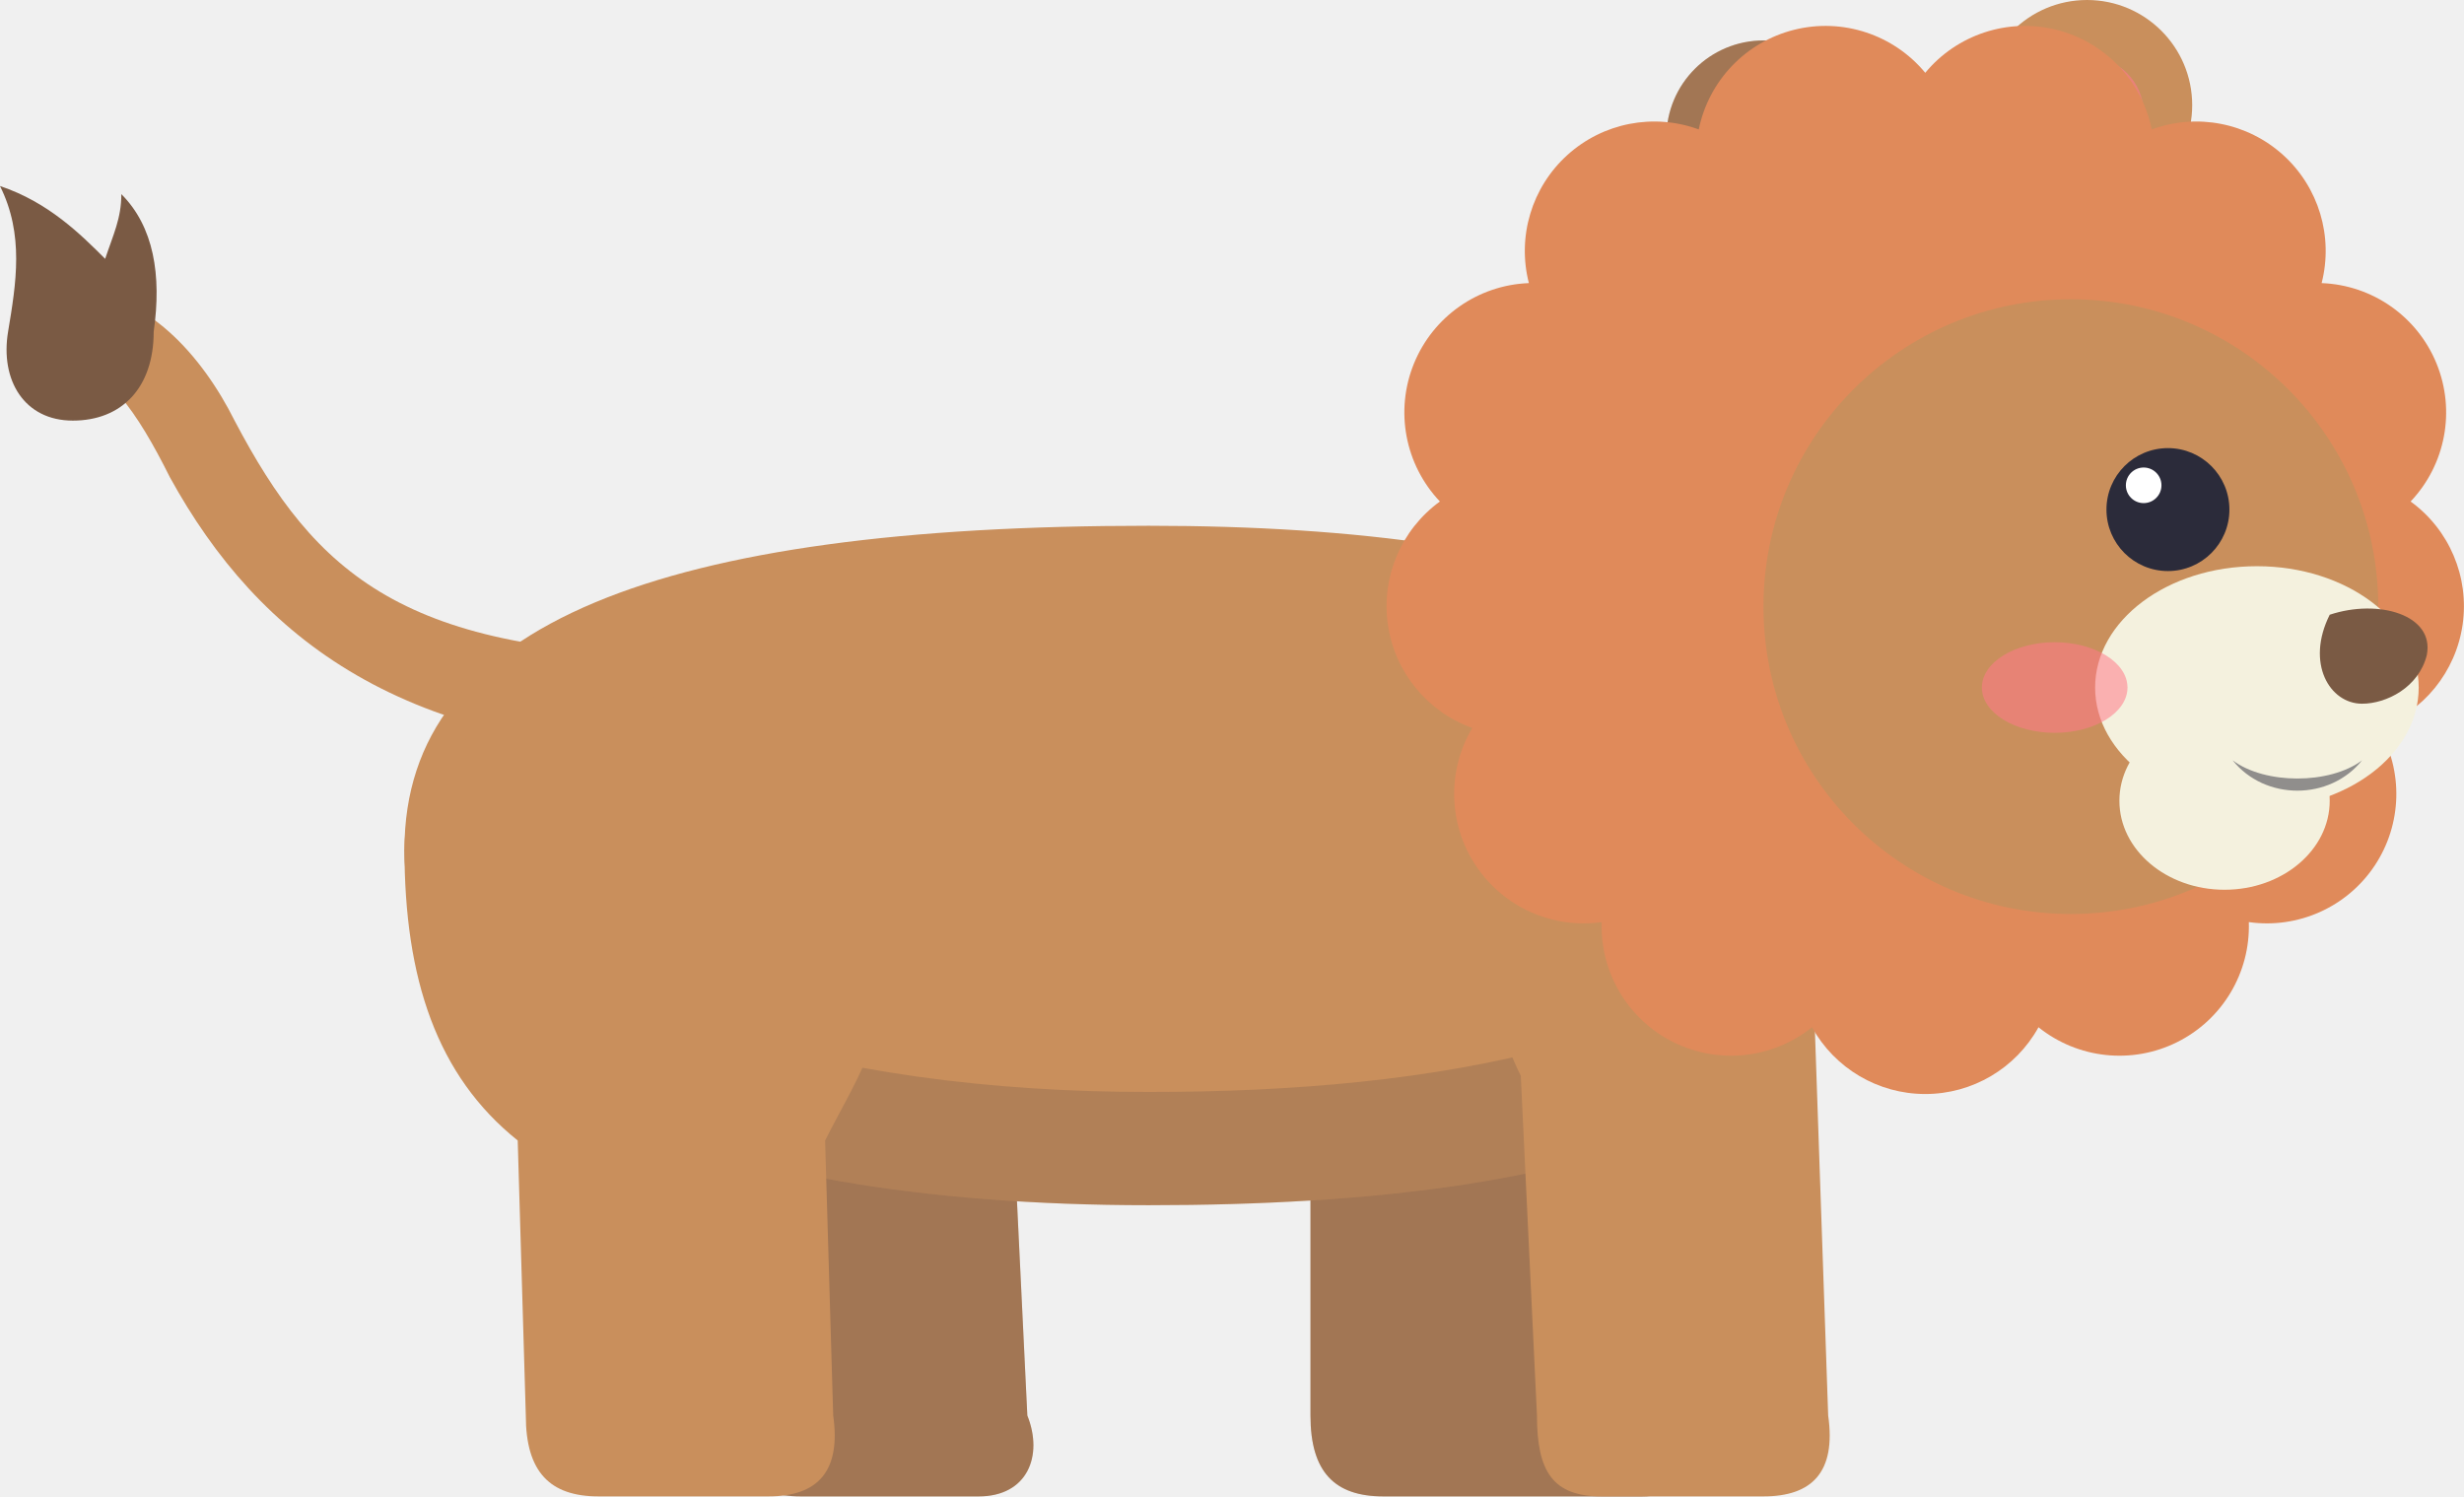
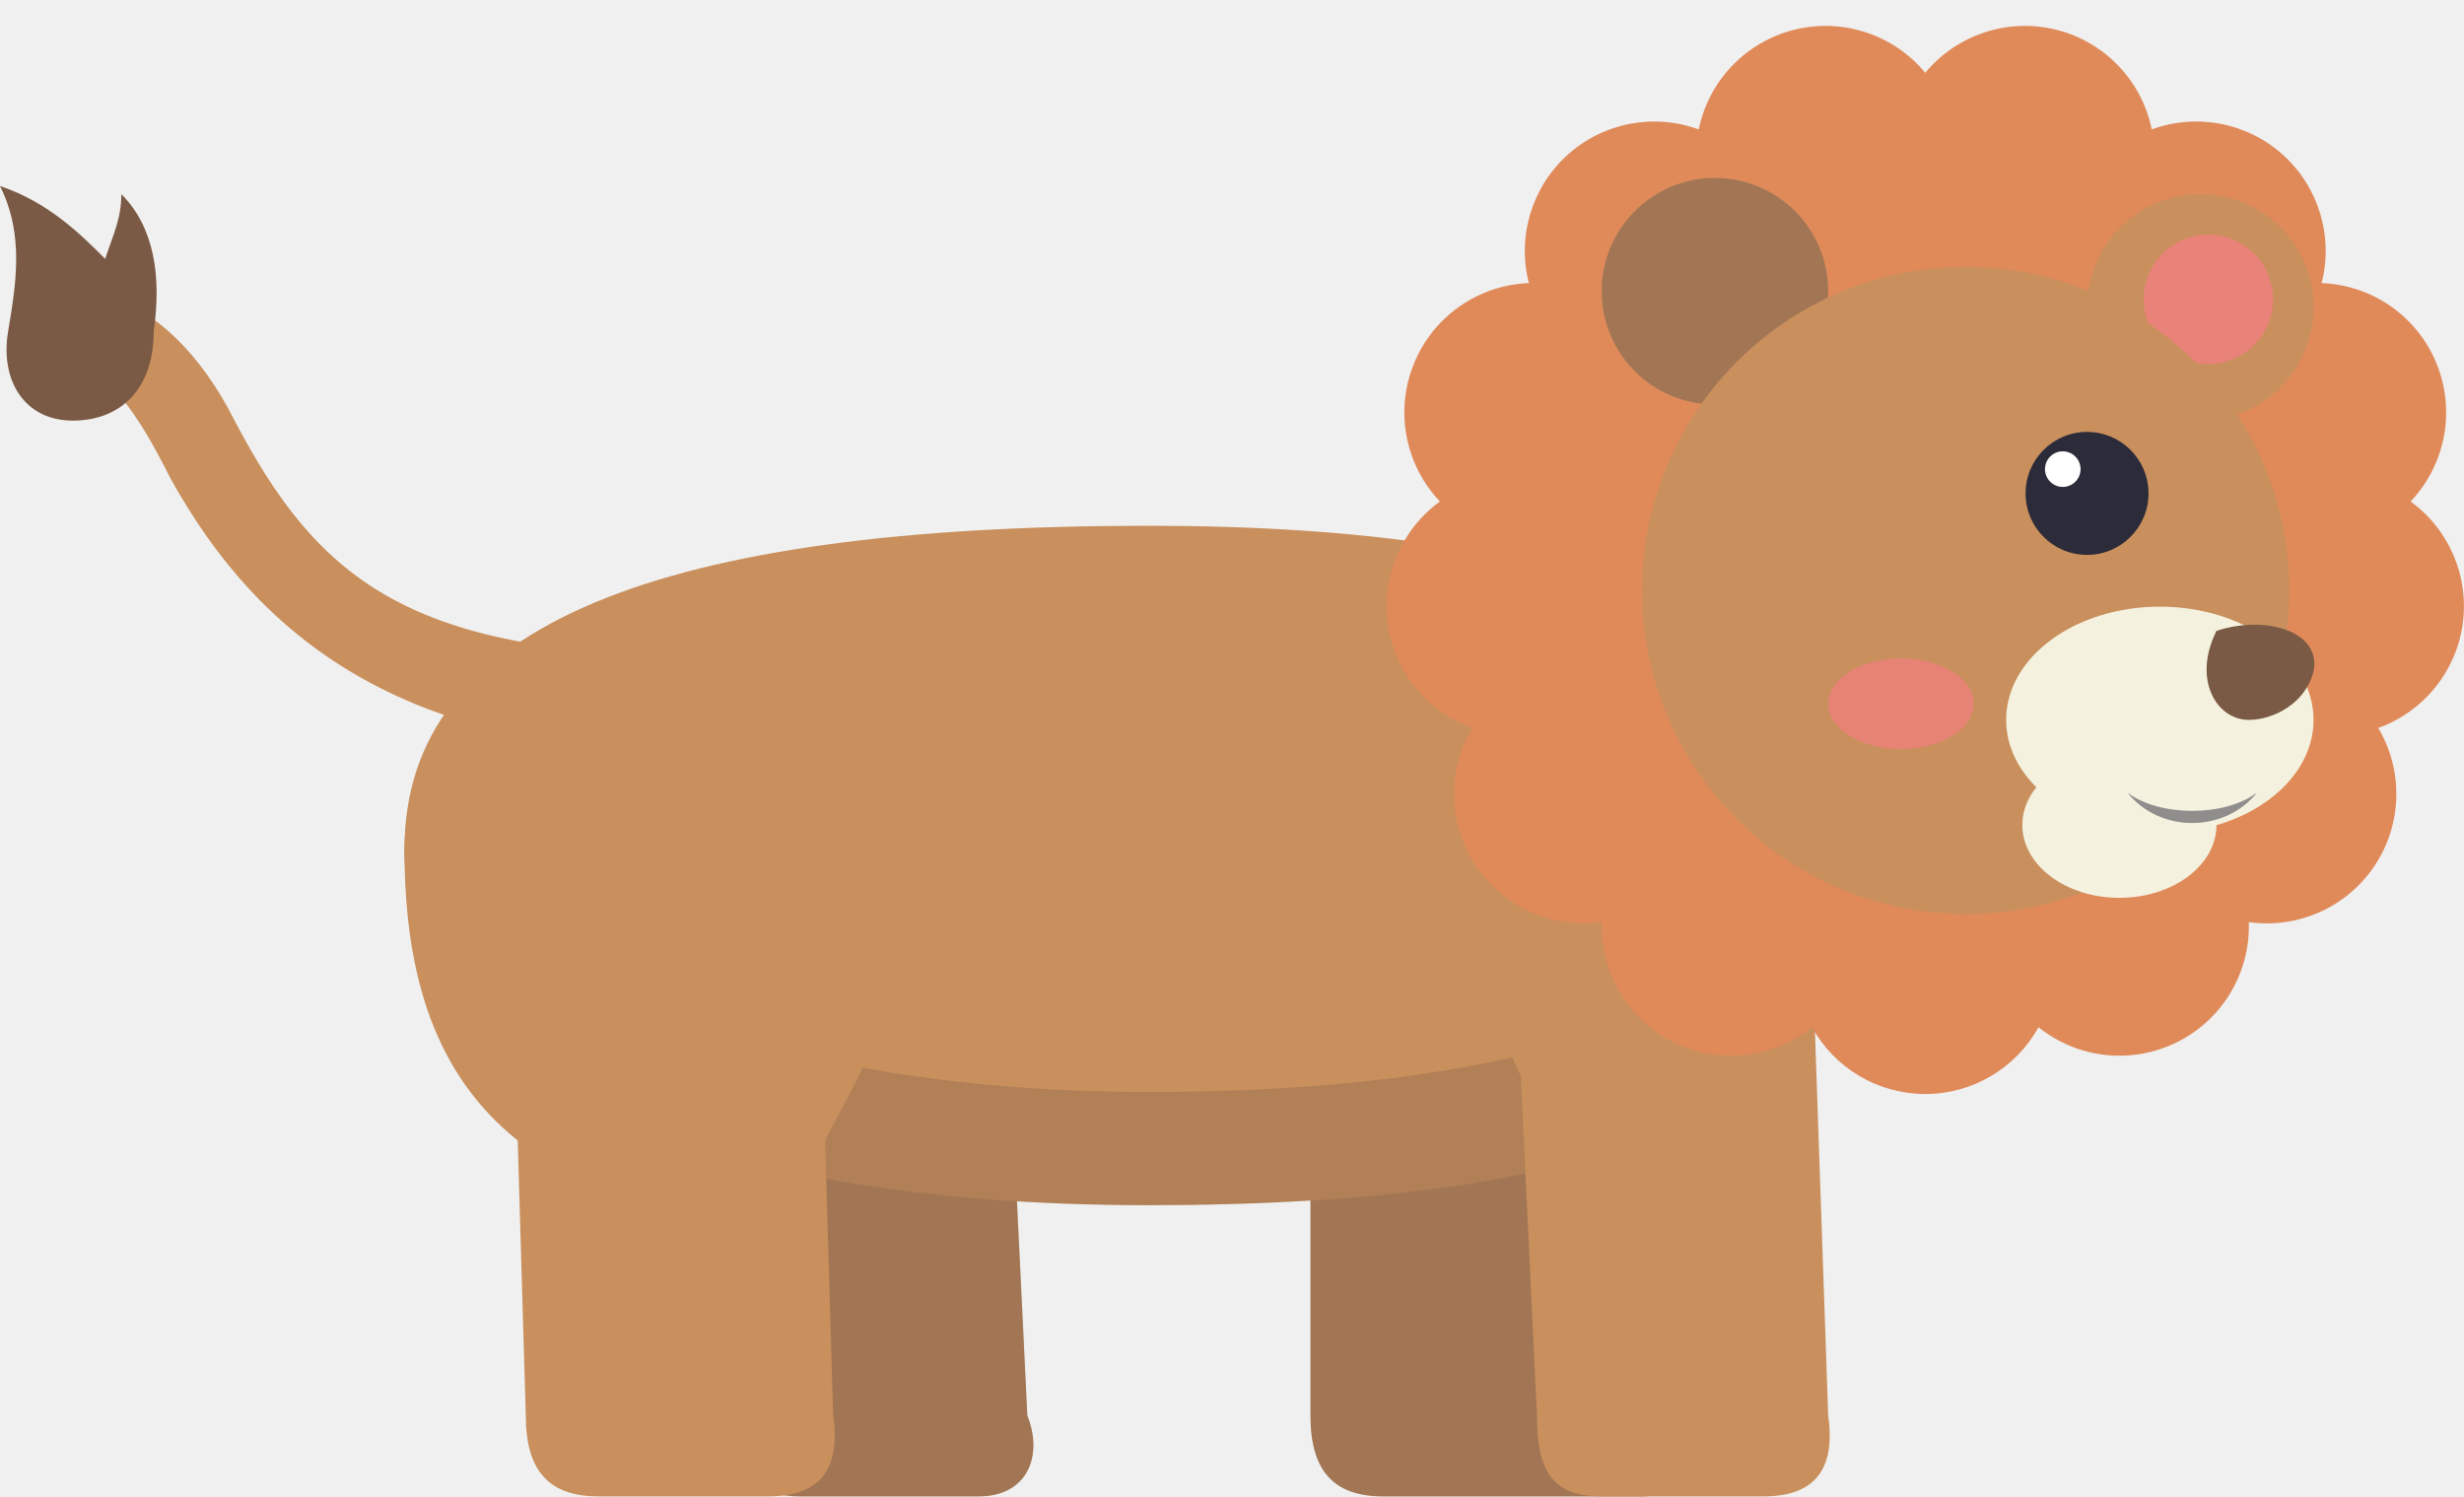
<svg xmlns="http://www.w3.org/2000/svg" viewBox="19 37.5 152.3 92.5">
  <path d="M64 96 L64 125 C64 128.5 65.5 130 68.5 130 L79.5 130 C82.5 130 83.5 127.5 82.5 125 L81 94 Z" fill="#c98f5c" />
  <path d="M100 96 L100 125 C100 128.5 101.5 130 104.5 130 L120.5 130 C123.5 130 124.5 127.5 123.5 125 L116 94 Z" fill="#c98f5c" />
  <path d="M64 96 L64 125 C64 128.5 65.5 130 68.5 130 L79.5 130 C82.5 130 83.5 127.5 82.5 125 L81 94 Z M100 96 L100 125 C100 128.5 101.5 130 104.5 130 L120.5 130 C123.5 130 124.5 127.5 123.5 125 L116 94 Z" fill="#2b2b3a" opacity="0.25" />
  <g class="part-tail" style="transform-box: fill-box; transform-origin: 100% 80%">
    <path d="M62 84 C 44 84, 35 77, 29.5 67 C 27.5 63, 25.5 60, 22.5 59.5 L 23.5 55.5 C 28 55.5, 31.5 59.5, 33.5 63.5 C 38.5 73, 44 78, 62 78 Z" fill="#c98f5c" />
    <path d="M19 49 C 22 50, 24 52, 25.5 53.5 C 26 52, 26.5 51, 26.5 49.5 C 28.5 51.5, 29 54.5, 28.5 58 C 28.5 61.5, 26.5 63.5, 23.5 63.5 C 20.5 63.5, 19 61, 19.5 58 C 20 55, 20.5 52, 19 49 Z" fill="#7a5a44" />
  </g>
  <path d="M44 90 C 44 76, 60 70, 90 70 C 116 70, 134 76, 134 92 C 134 106, 118 112, 90 112 C 62 112, 44 104, 44 90 Z" fill="#c98f5c" />
  <path d="M44 90 C 44 104, 62 112, 90 112 C 118 112, 134 106, 134 92 C 124 102, 108 105, 90 105 C 70 105, 54 100, 44 90 Z" fill="#2b2b3a" opacity="0.15" />
  <path d="M44 90 C 44 78, 70 76, 74 92 C 75 100, 72 104, 70 108 L 70.5 125 C 71 128.5, 69.5 130, 66.5 130 L 56 130 C 53 130, 51.5 128.5, 51.5 125 L 51 108 C 46 104, 44 98, 44 90 Z" fill="#c98f5c" />
  <path d="M112 90 C 119 84, 131 87, 131 96 L 132 125 C 132.5 128.5, 131 130, 128 130 L 118 130 C 115 130, 114 128.5, 114 125 L 113 104 C 111 100, 110 94, 112 90 Z" fill="#c98f5c" />
+   <path d="M138 42 A8 8 0 0 1 152 45.5 A8 8 0 0 1 162.5 55 A8 8 0 0 1 168 68.5 A8 8 0 0 1 166 82.5 A8 8 0 0 1 158 94.5 A8 8 0 0 1 145 101 A8 8 0 0 1 131 101 A8 8 0 0 1 118 94.5 A8 8 0 0 1 110 82.5 A8 8 0 0 1 108 68.5 A8 8 0 0 1 113.5 55 A8 8 0 0 1 124 45.5 A8 8 0 0 1 138 42Z" fill="#e08a5a" />
  <g class="part-ears" style="transform-box: fill-box; transform-origin: 50% 100%">
-     <circle cx="128" cy="46" r="6" fill="#c98f5c" />
-     <circle cx="128" cy="46" r="6" fill="#2b2b3a" opacity="0.25" />
-     <circle cx="148" cy="44" r="6.5" fill="#c98f5c" />
-     <circle cx="148" cy="44.5" r="3.5" fill="#ff7a8a" opacity="0.6" />
+     <circle cx="125" cy="55.5" r="7" fill="#c98f5c" />
+     <circle cx="125" cy="55.5" r="7" fill="#2b2b3a" opacity="0.25" />
+     <circle cx="155" cy="56.5" r="7" fill="#c98f5c" />
+     <circle cx="155.5" cy="56" r="4" fill="#ff7a8a" opacity="0.6" />
  </g>
-   <path d="M138 42 A8 8 0 0 1 152 45.5 A8 8 0 0 1 162.5 55 A8 8 0 0 1 168 68.5 A8 8 0 0 1 166 82.5 A8 8 0 0 1 158 94.5 A8 8 0 0 1 145 101 A8 8 0 0 1 131 101 A8 8 0 0 1 118 94.5 A8 8 0 0 1 110 82.5 A8 8 0 0 1 108 68.5 A8 8 0 0 1 113.5 55 A8 8 0 0 1 124 45.5 A8 8 0 0 1 138 42Z" fill="#e08a5a" />
-   <path d="M128 75 a19 19 0 1 1 38 0 a19 19 0 1 1 -38 0Z" fill="#c98f5c" />
-   <ellipse cx="156.5" cy="87" rx="6.5" ry="5.5" fill="#f4f1de" />
-   <ellipse cx="158.5" cy="80" rx="10" ry="7.5" fill="#f4f1de" />
-   <path d="M163 75.5 C 166 74.5, 169.5 75.5, 169 78 C 168.5 80, 166.5 81, 165 81 C 163 81, 161.5 78.5, 163 75.5 Z" fill="#7a5a44" />
-   <circle cx="153" cy="69" r="3.8" fill="#2b2b3a" />
-   <circle cx="151.5" cy="67.5" r="1.1" fill="#ffffff" />
-   <ellipse cx="146" cy="80" rx="4.5" ry="2.8" fill="#ff7a8a" opacity="0.55" />
-   <path d="M157 84.5 C 159 87, 163 87, 165 84.5 C 163 86, 159 86, 157 84.5 Z" fill="#2b2b3a" opacity="0.5" />
+   <path d="M120.5 74 a20 20 0 1 1 40 0 a20 20 0 1 1 -40 0Z" fill="#c98f5c" />
+   <ellipse cx="150" cy="88.5" rx="6" ry="4.5" fill="#f4f1de" />
+   <ellipse cx="152.5" cy="82" rx="9.5" ry="7" fill="#f4f1de" />
+   <path d="M156 76.5 C 159 75.5, 162.5 76.5, 162 79 C 161.5 81, 159.5 82, 158 82 C 156 82, 154.5 79.5, 156 76.5 Z" fill="#7a5a44" />
+   <circle cx="148" cy="68" r="3.8" fill="#2b2b3a" />
+   <circle cx="146.5" cy="66.5" r="1.1" fill="#ffffff" />
+   <ellipse cx="136.5" cy="81" rx="4.5" ry="2.8" fill="#ff7a8a" opacity="0.55" />
+   <path d="M150.5 86.5 C 152.5 89, 156.5 89, 158.5 86.5 C 156.5 88, 152.5 88, 150.5 86.5 Z" fill="#2b2b3a" opacity="0.5" />
</svg>
